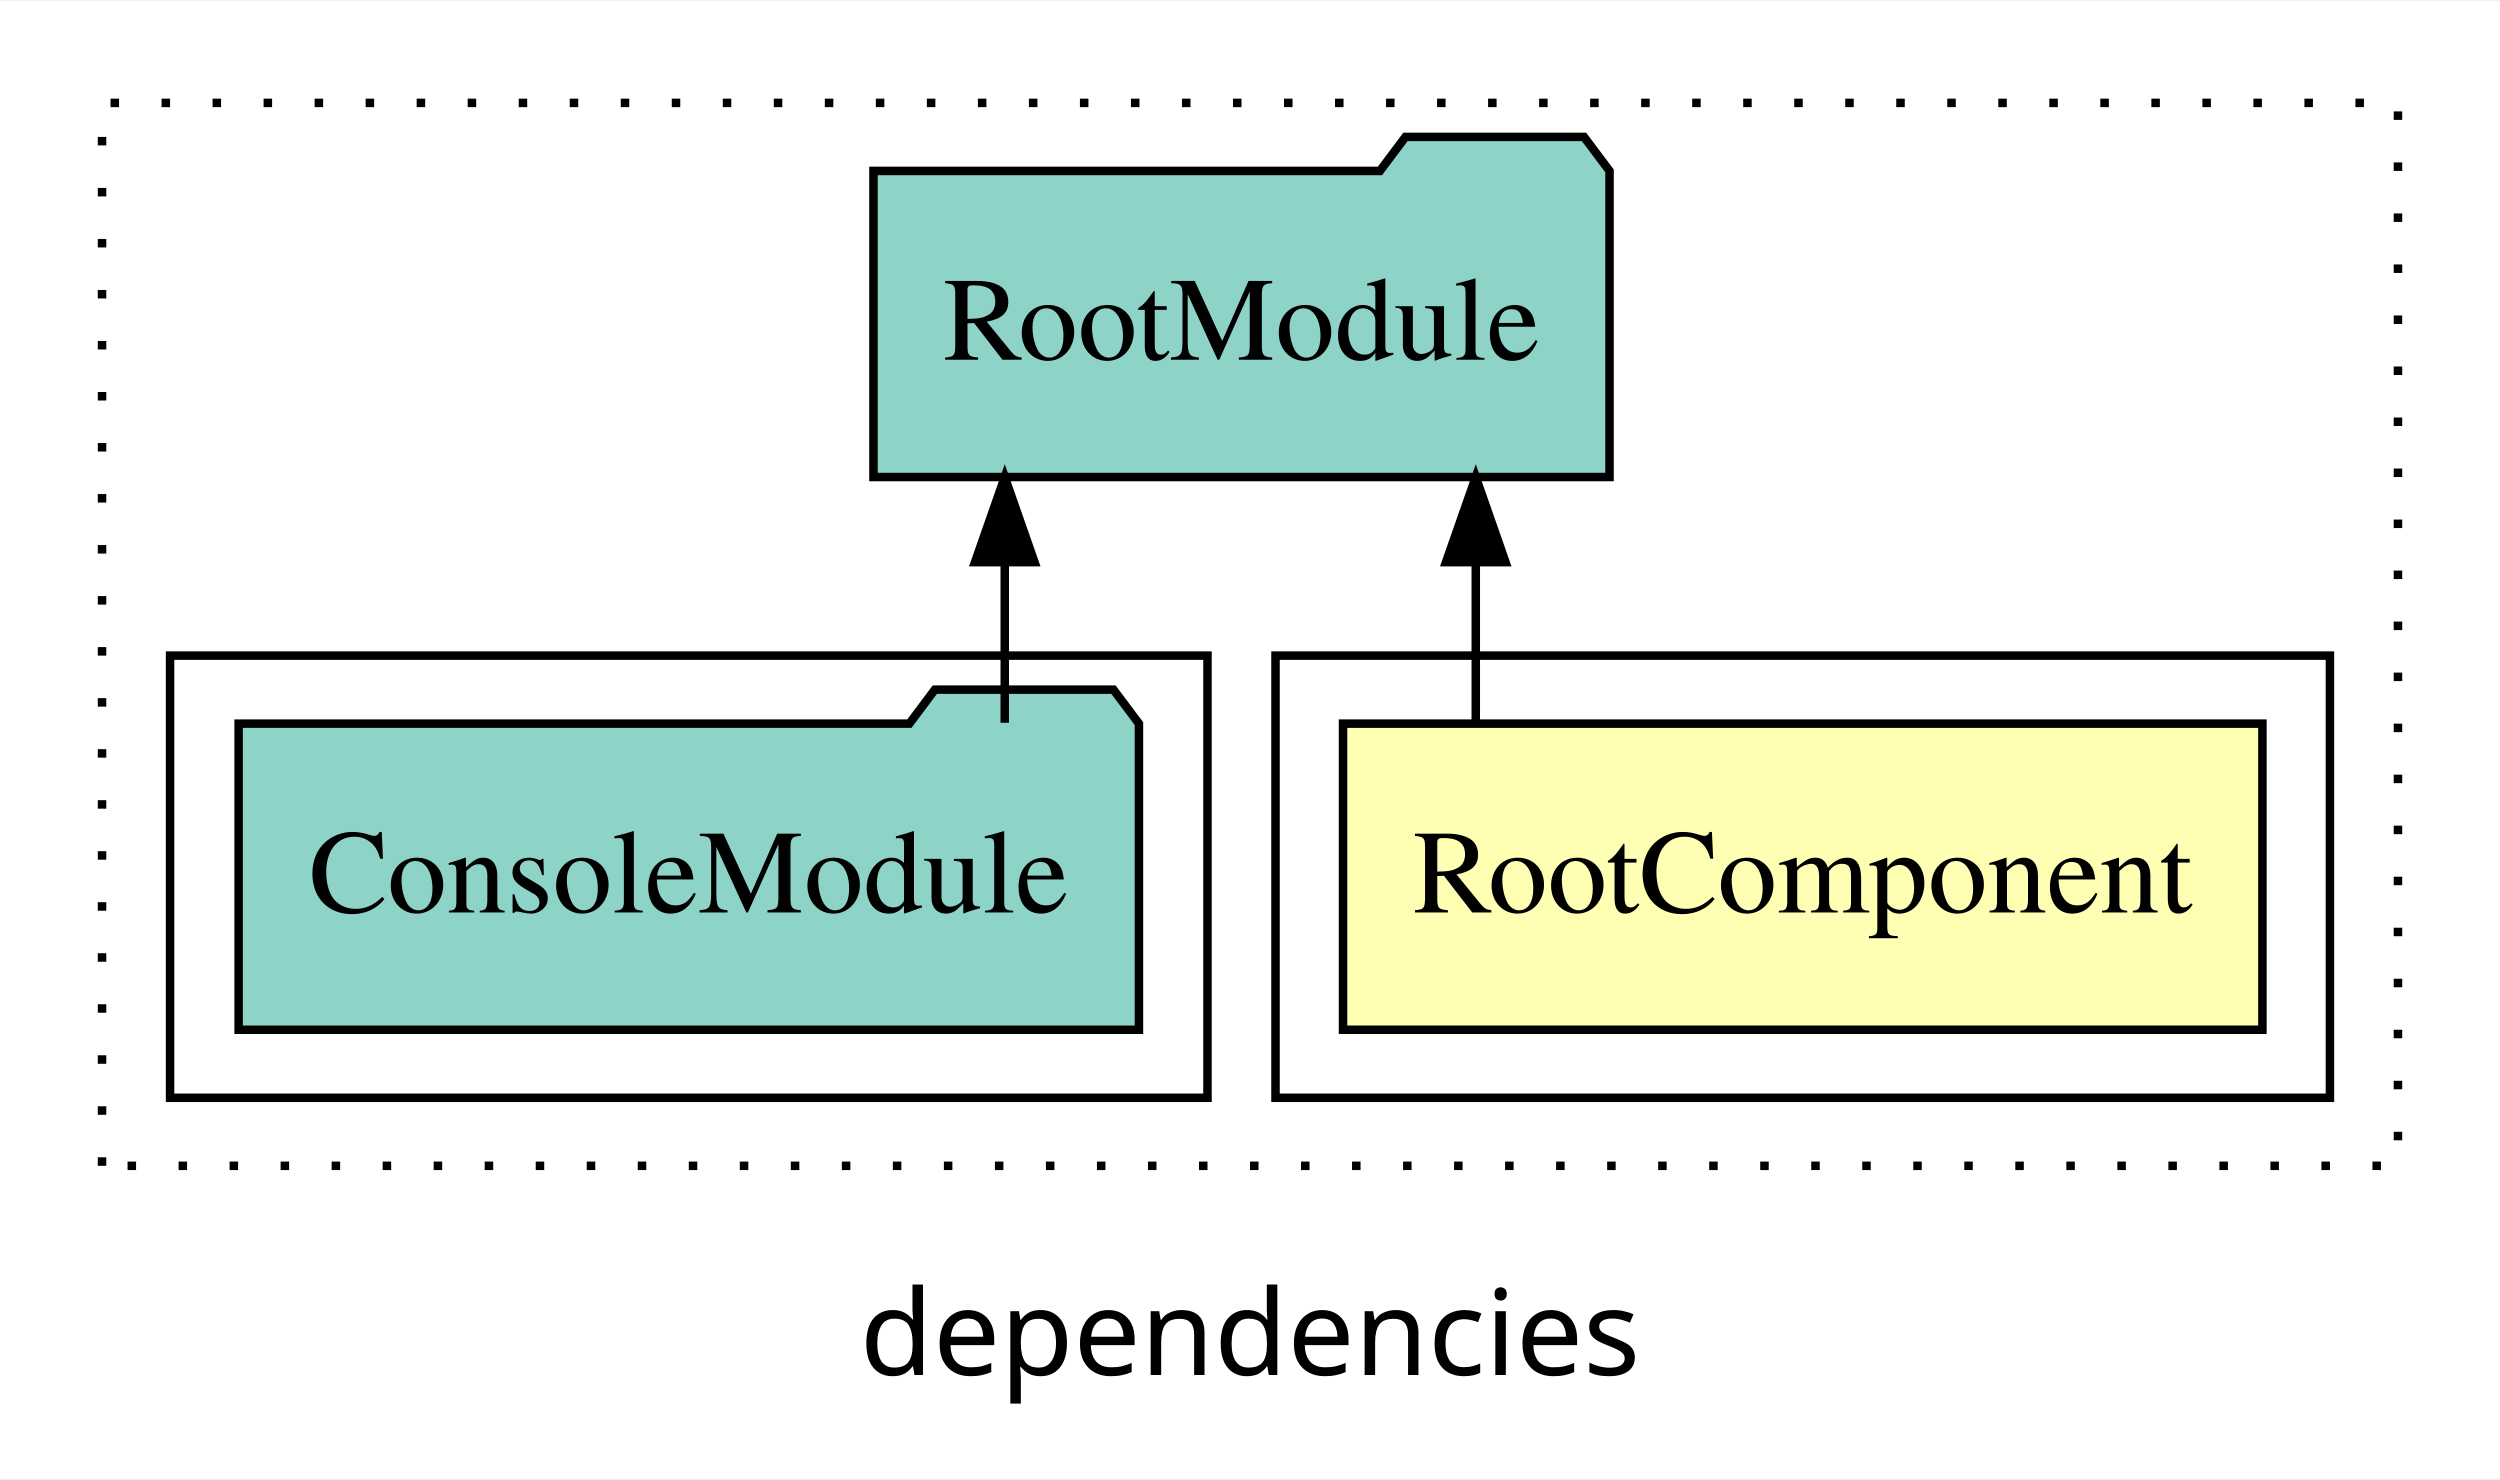
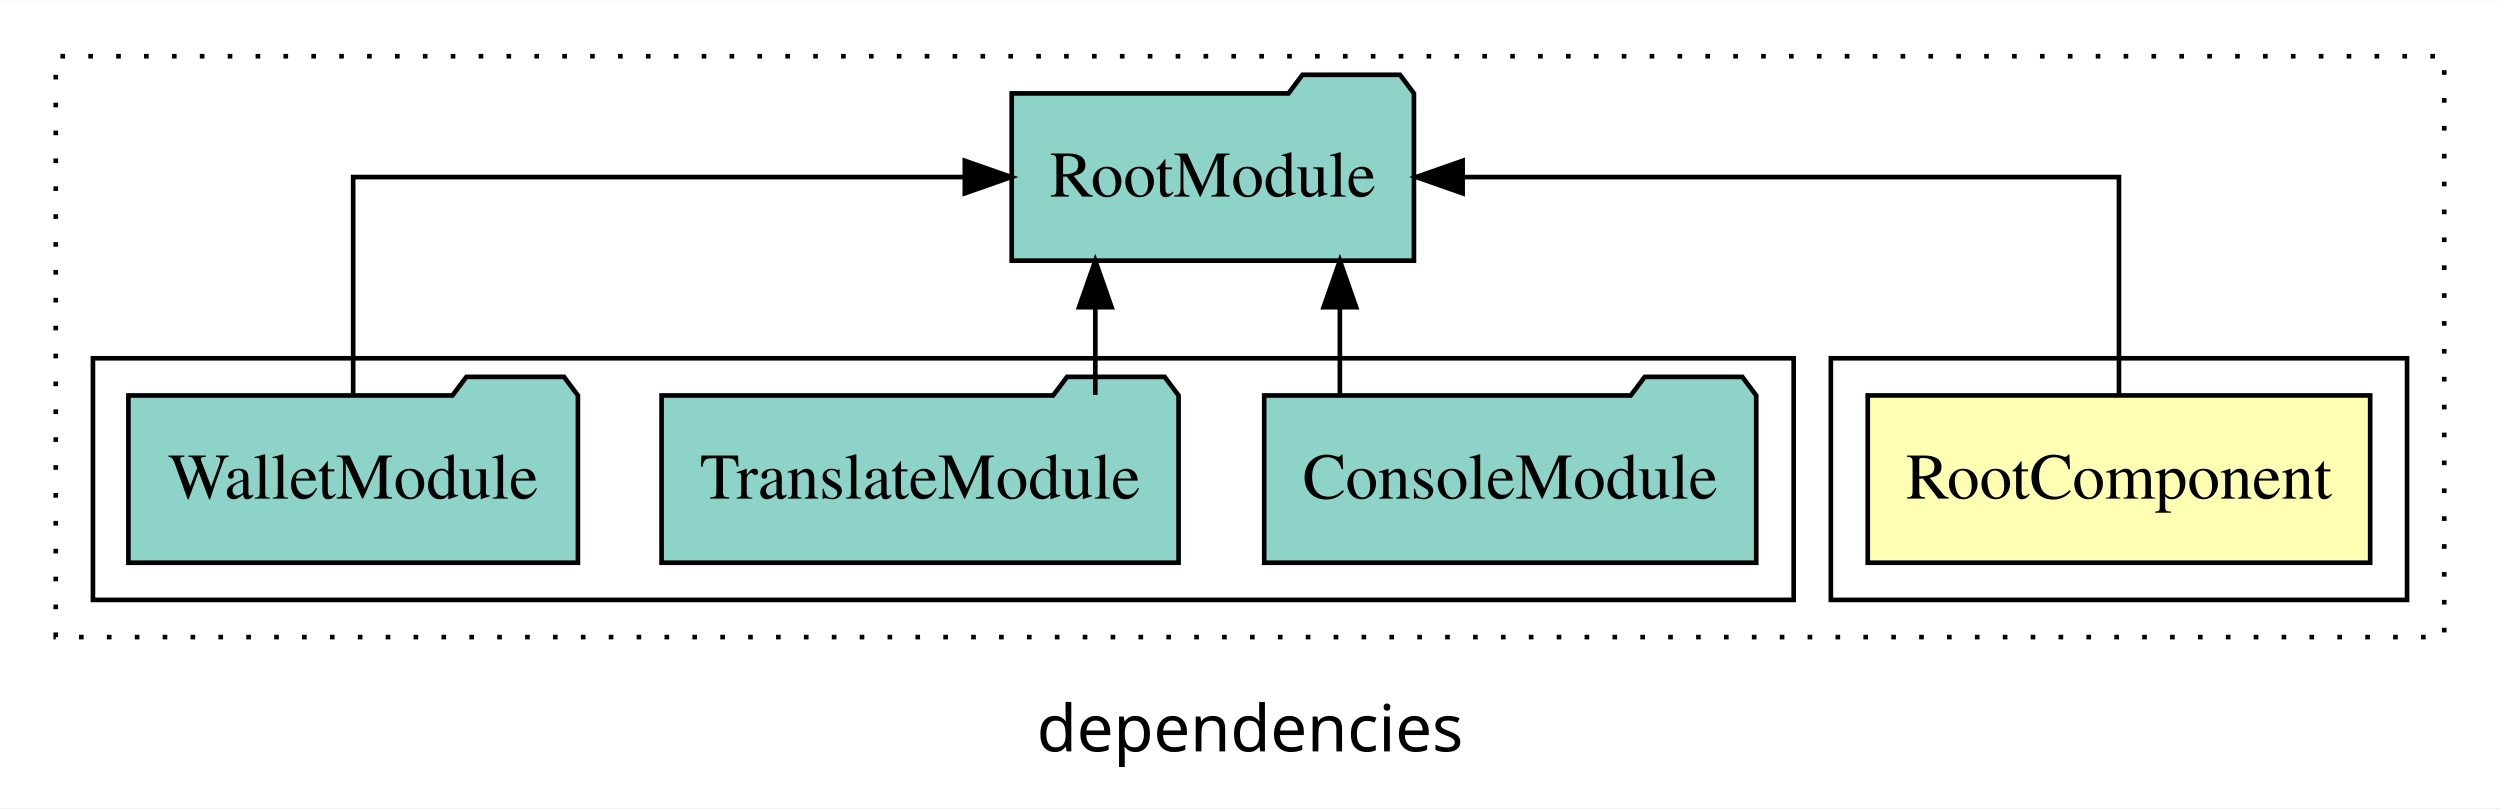
- <svg xmlns="http://www.w3.org/2000/svg" width="294pt" height="174pt" viewBox="0.00 0.00 294.00 173.80">
+ <svg xmlns="http://www.w3.org/2000/svg" width="538pt" height="174pt" viewBox="0.00 0.00 538.00 173.80">
  <g id="graph0" class="graph" transform="scale(1 1) rotate(0) translate(4 169.8)">
-     <polygon fill="white" stroke="transparent" points="-4,4 -4,-169.8 290,-169.8 290,4 -4,4" />
-     <text text-anchor="middle" x="143" y="-8.2" font-family="sans-serif" font-size="14.00">dependencies</text>
+     <polygon fill="white" stroke="transparent" points="-4,4 -4,-169.8 534,-169.8 534,4 -4,4" />
+     <text text-anchor="middle" x="265" y="-8.2" font-family="sans-serif" font-size="14.00">dependencies</text>
    <g id="clust1" class="cluster">
-       <polygon fill="none" stroke="black" stroke-dasharray="1,5" points="8,-32.8 8,-157.8 278,-157.8 278,-32.8 8,-32.8" />
+       <polygon fill="none" stroke="black" stroke-dasharray="1,5" points="8,-32.8 8,-157.8 522,-157.8 522,-32.8 8,-32.8" />
    </g>
    <g id="clust2" class="cluster">
-       <polygon fill="none" stroke="black" points="146,-40.8 146,-92.8 270,-92.8 270,-40.8 146,-40.8" />
+       <polygon fill="none" stroke="black" points="390,-40.8 390,-92.8 514,-92.8 514,-40.8 390,-40.8" />
    </g>
    <g id="clust4" class="cluster">
-       <polygon fill="none" stroke="black" points="16,-40.8 16,-92.8 138,-92.8 138,-40.8 16,-40.8" />
+       <polygon fill="none" stroke="black" points="16,-40.8 16,-92.8 382,-92.8 382,-40.8 16,-40.8" />
    </g>
    <g id="node1" class="node">
-       <polygon fill="#ffffb3" stroke="black" points="262.06,-84.8 153.94,-84.8 153.94,-48.8 262.06,-48.8 262.06,-84.8" />
-       <text text-anchor="middle" x="208" y="-62.6" font-family="Times,serif" font-size="14.00">RootComponent</text>
+       <polygon fill="#ffffb3" stroke="black" points="506.06,-84.8 397.94,-84.8 397.94,-48.8 506.06,-48.8 506.06,-84.8" />
+       <text text-anchor="middle" x="452" y="-62.6" font-family="Times,serif" font-size="14.00">RootComponent</text>
    </g>
    <g id="node2" class="node">
-       <polygon fill="#8dd3c7" stroke="black" points="185.28,-149.8 182.28,-153.8 161.28,-153.8 158.28,-149.8 98.72,-149.8 98.72,-113.8 185.28,-113.8 185.28,-149.8" />
-       <text text-anchor="middle" x="142" y="-127.6" font-family="Times,serif" font-size="14.00">RootModule</text>
+       <polygon fill="#8dd3c7" stroke="black" points="300.28,-149.8 297.28,-153.8 276.28,-153.8 273.28,-149.8 213.72,-149.8 213.72,-113.8 300.28,-113.8 300.28,-149.8" />
+       <text text-anchor="middle" x="257" y="-127.6" font-family="Times,serif" font-size="14.00">RootModule</text>
    </g>
    <g id="edge1" class="edge">
-       <path fill="none" stroke="black" d="M169.55,-84.91C169.55,-84.91 169.55,-103.79 169.55,-103.79" />
-       <polygon fill="black" stroke="black" points="166.05,-103.79 169.55,-113.79 173.05,-103.79 166.05,-103.79" />
+       <path fill="none" stroke="black" d="M452,-84.91C452,-104.14 452,-131.8 452,-131.8 452,-131.8 310.76,-131.8 310.76,-131.8" />
+       <polygon fill="black" stroke="black" points="310.76,-128.3 300.76,-131.8 310.76,-135.3 310.76,-128.3" />
    </g>
    <g id="node3" class="node">
-       <polygon fill="#8dd3c7" stroke="black" points="129.94,-84.8 126.94,-88.8 105.94,-88.8 102.94,-84.8 24.06,-84.8 24.06,-48.8 129.94,-48.8 129.94,-84.8" />
-       <text text-anchor="middle" x="77" y="-62.6" font-family="Times,serif" font-size="14.00">ConsoleModule</text>
+       <polygon fill="#8dd3c7" stroke="black" points="373.94,-84.8 370.94,-88.8 349.94,-88.8 346.94,-84.8 268.06,-84.8 268.06,-48.8 373.94,-48.8 373.94,-84.8" />
+       <text text-anchor="middle" x="321" y="-62.6" font-family="Times,serif" font-size="14.00">ConsoleModule</text>
    </g>
    <g id="edge2" class="edge">
-       <path fill="none" stroke="black" d="M114.16,-84.91C114.16,-84.91 114.16,-103.79 114.16,-103.79" />
-       <polygon fill="black" stroke="black" points="110.66,-103.79 114.16,-113.79 117.66,-103.79 110.66,-103.79" />
+       <path fill="none" stroke="black" d="M284.34,-84.91C284.34,-84.91 284.34,-103.79 284.34,-103.79" />
+       <polygon fill="black" stroke="black" points="280.84,-103.79 284.34,-113.79 287.84,-103.79 280.84,-103.79" />
+     </g>
+     <g id="node4" class="node">
+       <polygon fill="#8dd3c7" stroke="black" points="249.63,-84.8 246.63,-88.8 225.63,-88.8 222.63,-84.8 138.37,-84.8 138.37,-48.8 249.63,-48.8 249.63,-84.8" />
+       <text text-anchor="middle" x="194" y="-62.6" font-family="Times,serif" font-size="14.00">TranslateModule</text>
+     </g>
+     <g id="edge3" class="edge">
+       <path fill="none" stroke="black" d="M231.71,-84.91C231.71,-84.91 231.71,-103.79 231.71,-103.79" />
+       <polygon fill="black" stroke="black" points="228.21,-103.79 231.71,-113.79 235.21,-103.79 228.21,-103.79" />
+     </g>
+     <g id="node5" class="node">
+       <polygon fill="#8dd3c7" stroke="black" points="120.37,-84.8 117.37,-88.8 96.37,-88.8 93.37,-84.8 23.63,-84.8 23.63,-48.8 120.37,-48.8 120.37,-84.8" />
+       <text text-anchor="middle" x="72" y="-62.6" font-family="Times,serif" font-size="14.00">WalletModule</text>
+     </g>
+     <g id="edge4" class="edge">
+       <path fill="none" stroke="black" d="M72,-84.91C72,-104.14 72,-131.8 72,-131.8 72,-131.8 203.63,-131.8 203.63,-131.8" />
+       <polygon fill="black" stroke="black" points="203.63,-135.3 213.63,-131.8 203.63,-128.3 203.63,-135.3" />
    </g>
  </g>
</svg>
